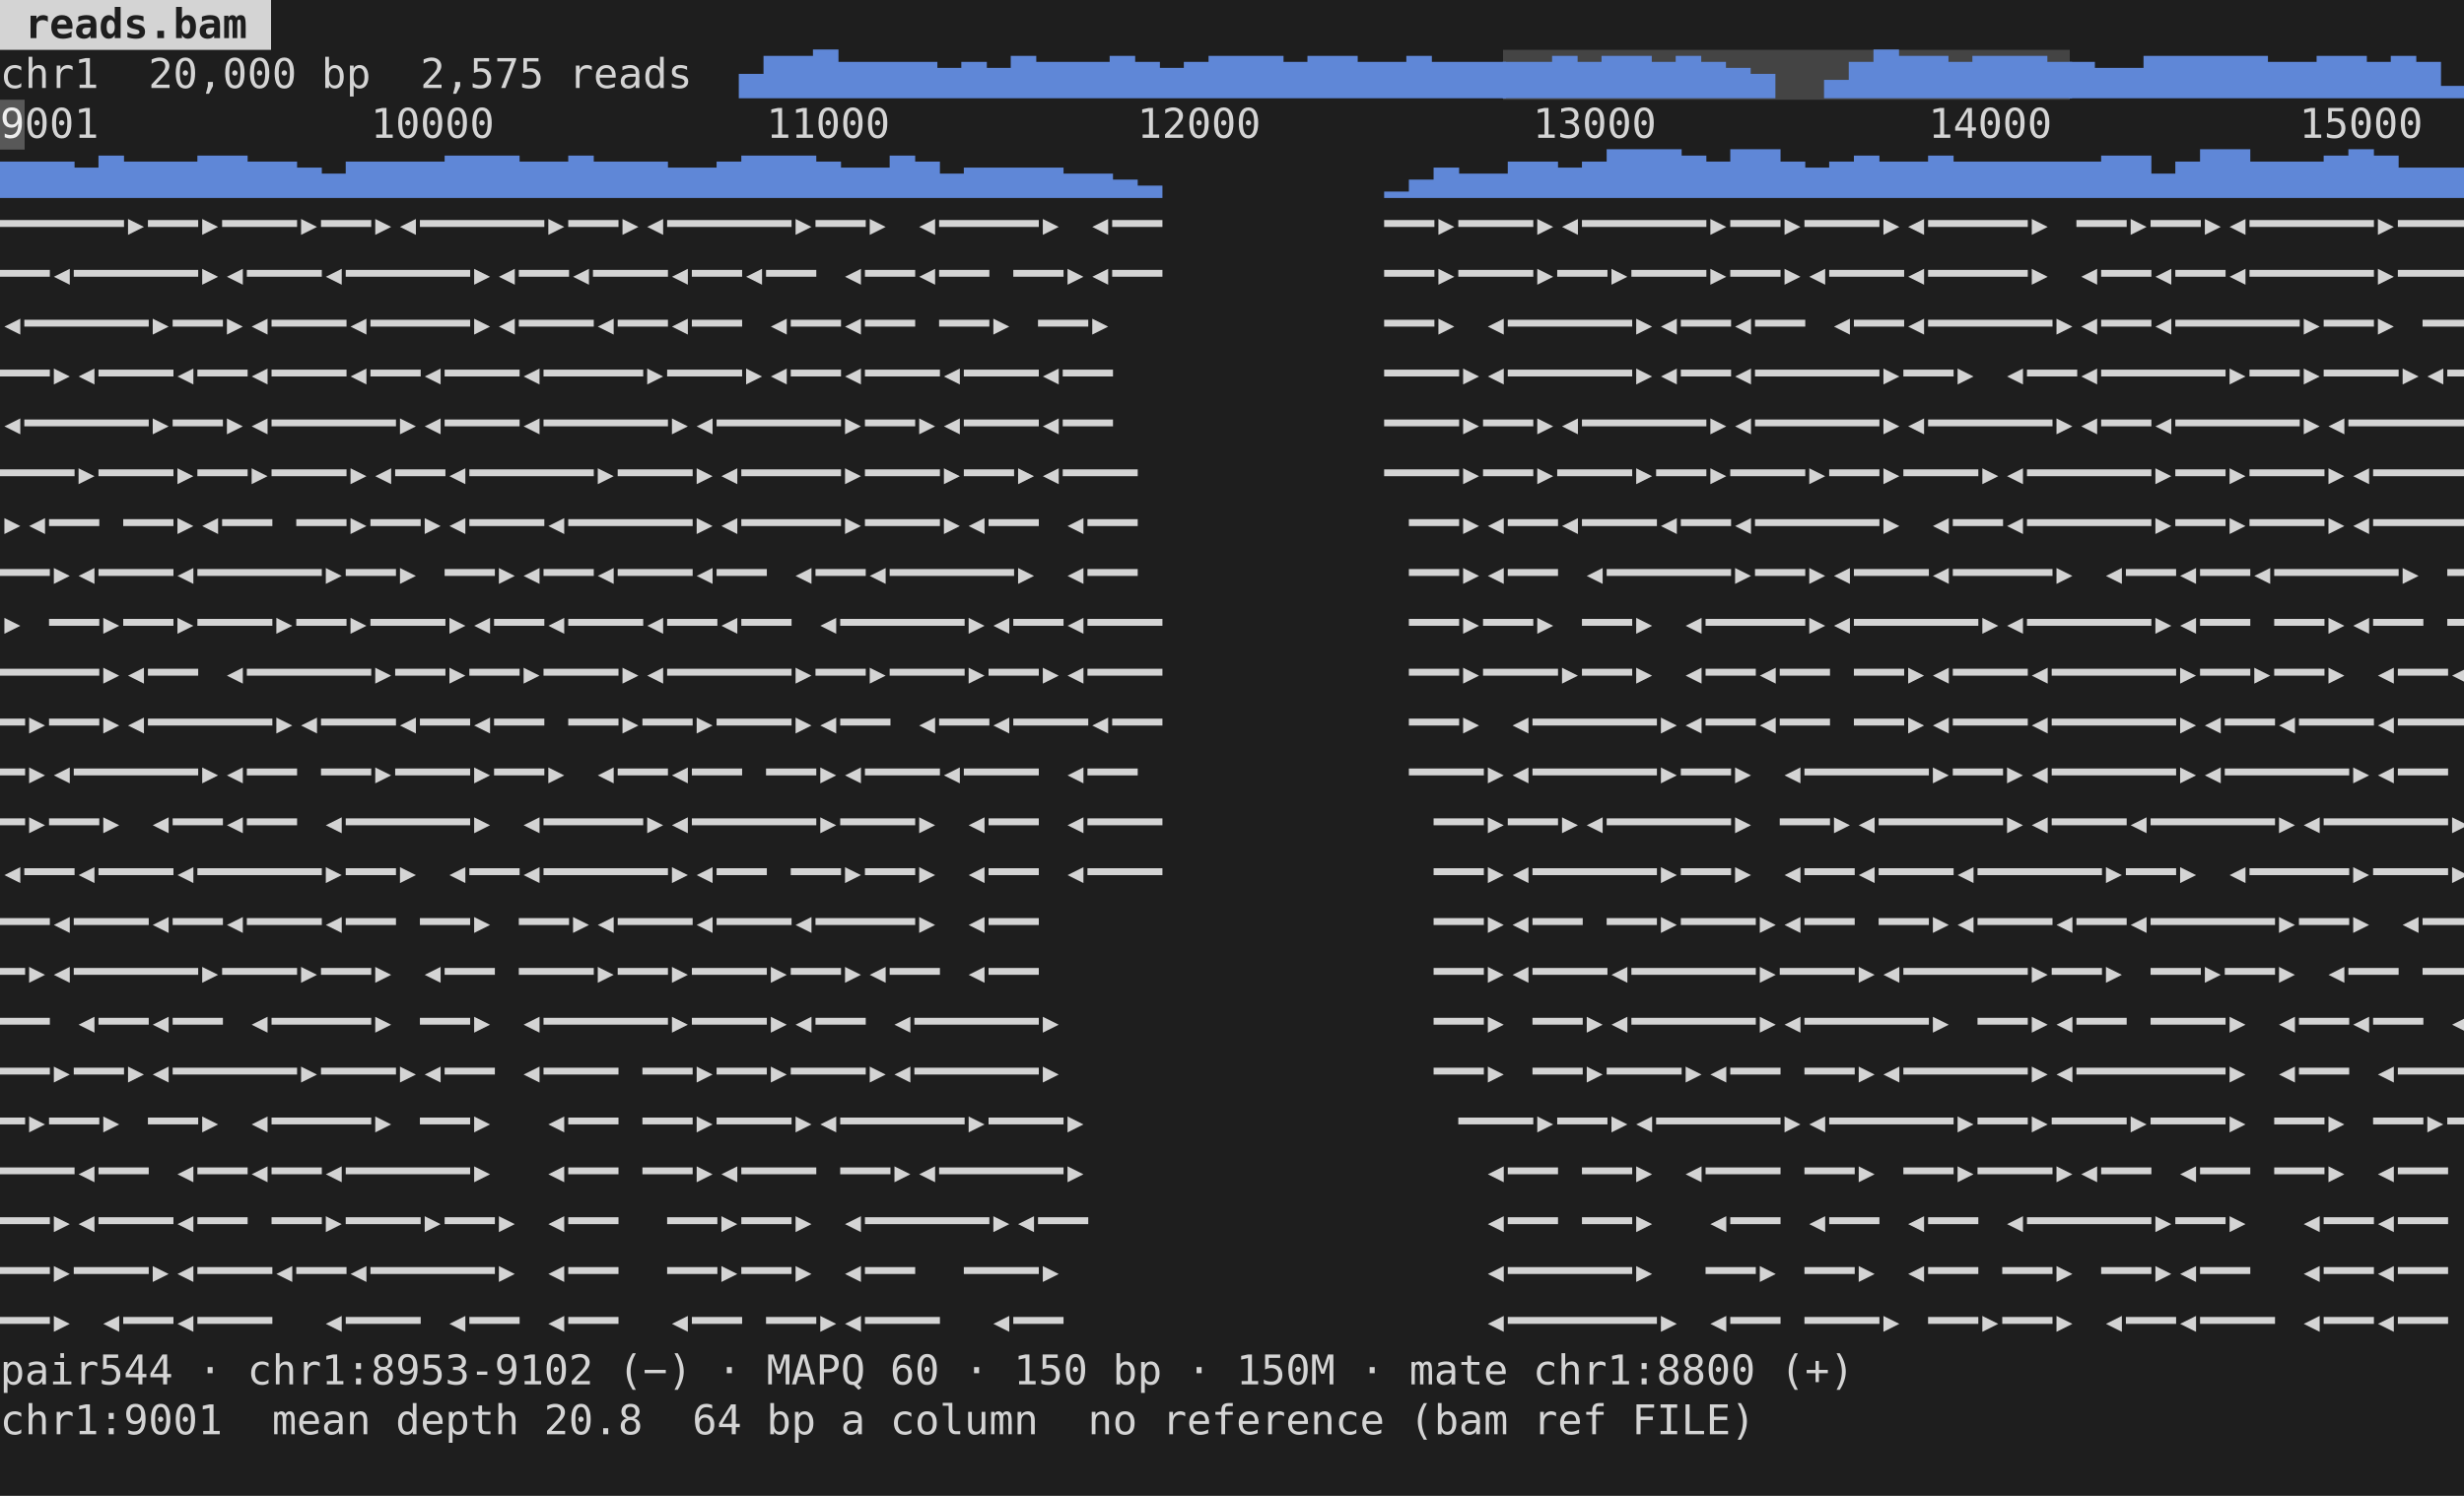
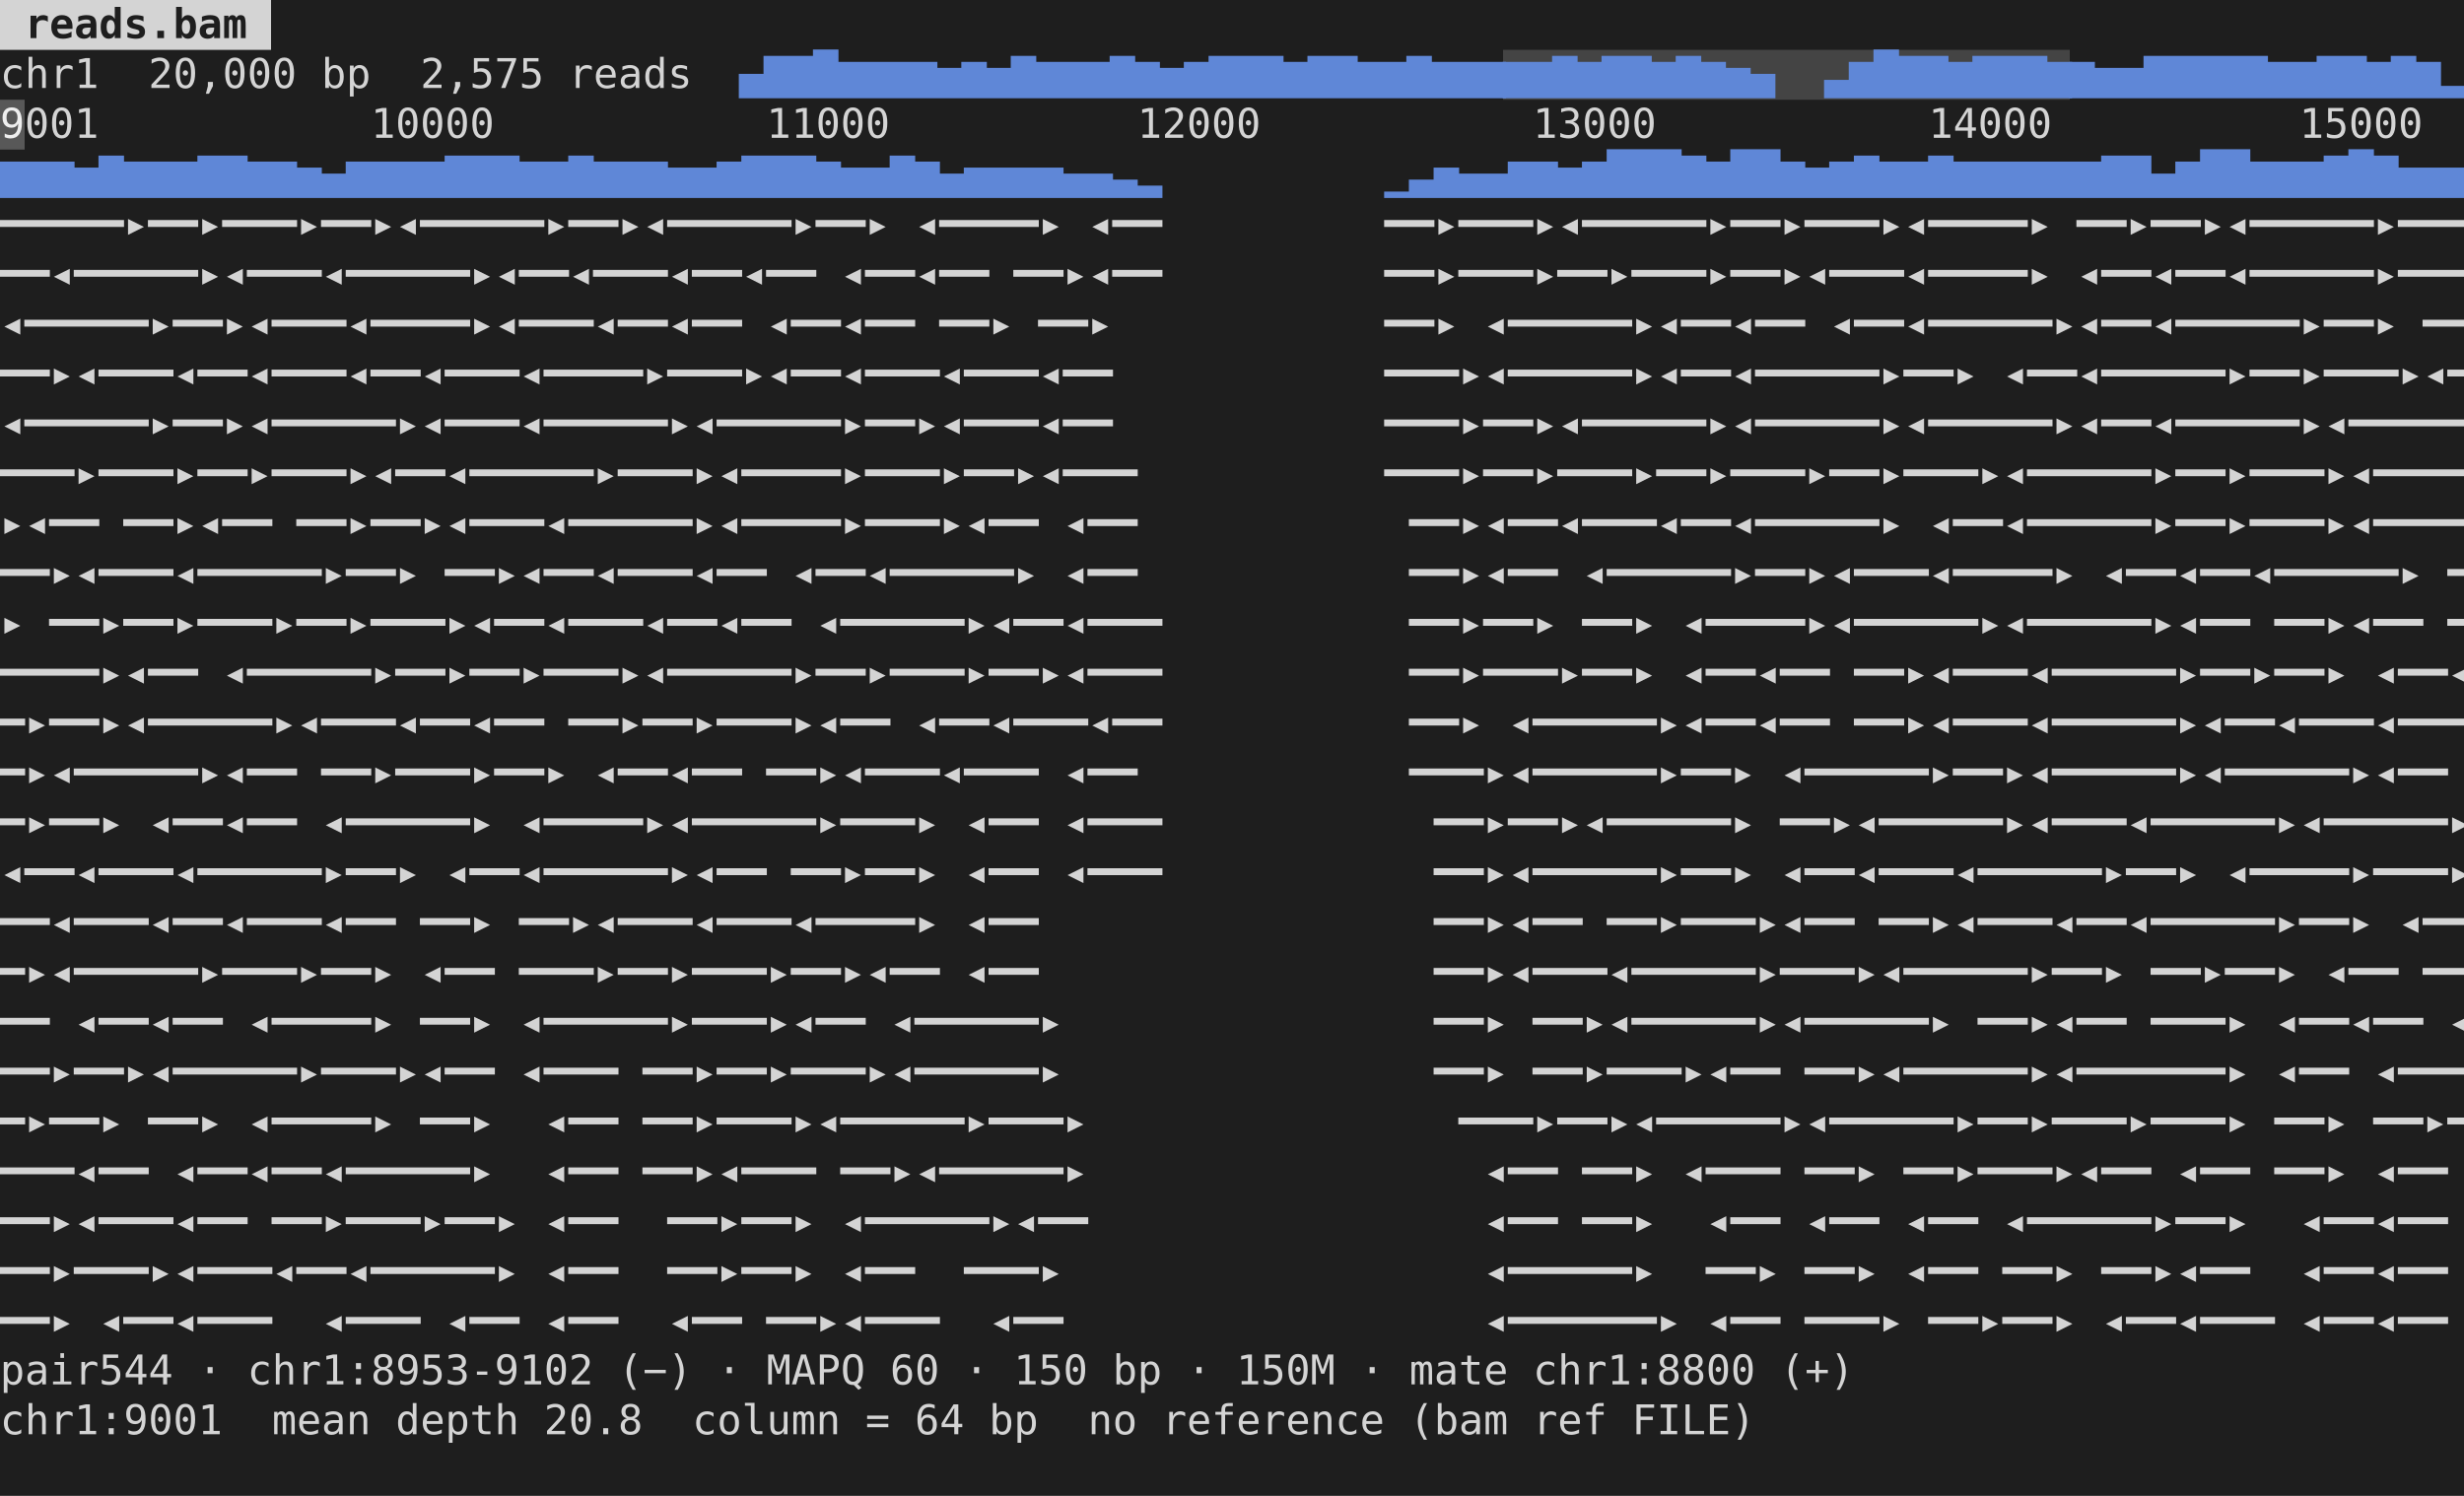
<svg xmlns="http://www.w3.org/2000/svg" width="840" height="510" viewBox="0 0 840 510" font-family="ui-monospace, SFMono-Regular, Menlo, Consolas, monospace" font-size="14">
  <rect width="100%" height="100%" fill="#1e1e1e" />
  <rect x="0" y="0" width="92.4" height="17" fill="#d4d4d4" />
  <rect x="512.4" y="17" width="193.2" height="17" fill="#444444" />
  <rect x="0" y="34" width="8.4" height="17" fill="#585858" />
  <text x="0" y="13" textLength="84" fill="#1e1e1e" font-weight="bold" xml:space="preserve"> reads.bam</text>
  <text x="0" y="30" textLength="235.2" fill="#d4d4d4" xml:space="preserve">chr1  20,000 bp  2,575 reads</text>
  <text x="252" y="30" textLength="260.4" fill="#5f87d7" xml:space="preserve">▄▇▇█▆▆▆▆▅▆▅▇▆▆▆▇▆▅▆▇▇▇▆▇▇▆▆▇▆▆▆</text>
  <text x="512.4" y="30" textLength="193.2" fill="#5f87d7" xml:space="preserve">▆▆▇▆▇▇▆▇▆▅▄  ▃▆█▇▇▆▇▇▇▆</text>
  <text x="705.6" y="30" textLength="134.4" fill="#5f87d7" xml:space="preserve">▆▅▅▇▇▇▇▇▆▆▇▇▆▇▆▂</text>
  <text x="0" y="47" textLength="8.4" fill="#eeeeee" xml:space="preserve">9</text>
  <text x="8.4" y="47" textLength="814.8" fill="#d4d4d4" xml:space="preserve">001           10000           11000          12000           13000           14000          15000</text>
  <text x="0" y="64" textLength="840" fill="#5f87d7" xml:space="preserve">▆▆▆▅▇▆▆▆▇▇▆▆▅▄▆▆▆▆▇▇▇▆▆▇▆▆▆▅▅▆▇▇▇▆▅▅▇▆▄▅▅▅▅▄▄▃▂         ▁▃▅▄▄▆▆▅▆███▇▆██▆▅▆▇▆▆▇▆▆▆▆▆▆▇▇▄▆██▆▆▆▇█▇▅▅▅</text>
  <text x="0" y="81" textLength="840" fill="#d4d4d4" xml:space="preserve">━━━━━▸━━▸━━━▸━━▸◂━━━━━▸━━▸◂━━━━━▸━━▸ ◂━━━━▸ ◂━━         ━━▸━━━▸◂━━━━━▸━━▸━━━▸◂━━━━▸ ━━▸━━▸◂━━━━━▸━━━</text>
  <text x="0" y="98" textLength="840" fill="#d4d4d4" xml:space="preserve">━━◂━━━━━▸◂━━━◂━━━━━▸◂━━◂━━━◂━━◂━━ ◂━━◂━━ ━━▸◂━━         ━━▸━━━▸━━▸━━━▸━━▸◂━━━◂━━━━▸ ◂━━◂━━◂━━━━━▸━━━</text>
  <text x="0" y="115" textLength="840" fill="#d4d4d4" xml:space="preserve">◂━━━━━▸━━▸◂━━━◂━━━━▸◂━━━◂━━◂━━ ◂━━◂━━ ━━▸ ━━▸           ━━▸ ◂━━━━━▸◂━━◂━━ ◂━━◂━━━━━▸◂━━◂━━━━━▸━━▸ ━━</text>
  <text x="0" y="132" textLength="840" fill="#d4d4d4" xml:space="preserve">━━▸◂━━━◂━━◂━━━◂━━◂━━━◂━━━━▸━━━▸◂━━◂━━━◂━━━◂━━           ━━━▸◂━━━━━▸◂━━◂━━━━━▸━━▸ ◂━━◂━━━━━▸━━▸━━━▸◂━</text>
  <text x="0" y="149" textLength="840" fill="#d4d4d4" xml:space="preserve">◂━━━━━▸━━▸◂━━━━━▸◂━━━◂━━━━━▸◂━━━━━▸━━▸◂━━━◂━━           ━━━▸━━▸◂━━━━━▸◂━━━━━▸◂━━━━━▸◂━━◂━━━━━▸◂━━━━━</text>
  <text x="0" y="166" textLength="840" fill="#d4d4d4" xml:space="preserve">━━━▸━━━▸━━▸━━━▸◂━━◂━━━━━▸━━━▸◂━━━━▸━━━▸━━▸◂━━━          ━━━▸━━▸━━━▸━━▸━━━▸━━▸━━━▸◂━━━━━▸━━▸━━━▸◂━━━━</text>
  <text x="0" y="183" textLength="840" fill="#d4d4d4" xml:space="preserve">▸◂━━ ━━▸◂━━ ━━▸━━▸◂━━━◂━━━━━▸◂━━━━▸━━━▸◂━━ ◂━━           ━━▸◂━━◂━━━◂━━◂━━━━━▸ ◂━━◂━━━━━▸━━▸━━━▸◂━━━━</text>
  <text x="0" y="200" textLength="840" fill="#d4d4d4" xml:space="preserve">━━▸◂━━━◂━━━━━▸━━▸ ━━▸◂━━◂━━━◂━━ ◂━━◂━━━━━▸ ◂━━           ━━▸◂━━ ◂━━━━━▸━━▸◂━━━◂━━━━▸ ◂━━◂━━◂━━━━━▸ ━</text>
  <text x="0" y="217" textLength="840" fill="#d4d4d4" xml:space="preserve">▸ ━━▸━━▸━━━▸━━▸━━━▸◂━━◂━━━◂━━◂━━ ◂━━━━━▸◂━━◂━━━          ━━▸━━▸ ━━▸ ◂━━━━▸◂━━━━━▸◂━━━━━▸◂━━ ━━▸◂━━ ━</text>
  <text x="0" y="234" textLength="840" fill="#d4d4d4" xml:space="preserve">━━━━▸◂━━ ◂━━━━━▸━━▸━━▸━━━▸◂━━━━━▸━━▸━━━▸━━▸◂━━━          ━━▸━━━▸━━▸ ◂━━◂━━ ━━▸◂━━━◂━━━━━▸━━▸━━▸ ◂━━◂</text>
  <text x="0" y="251" textLength="840" fill="#d4d4d4" xml:space="preserve">━▸━━▸◂━━━━━▸◂━━━◂━━◂━━ ━━▸━━▸━━━▸◂━━ ◂━━◂━━━◂━━          ━━▸ ◂━━━━━▸◂━━◂━━ ━━▸◂━━━◂━━━━━▸◂━━◂━━━◂━━━</text>
  <text x="0" y="268" textLength="831.6" fill="#d4d4d4" xml:space="preserve">━▸◂━━━━━▸◂━━ ━━▸━━━▸━━▸ ◂━━◂━━ ━━▸◂━━━◂━━━ ◂━━           ━━━▸◂━━━━━▸━━▸ ◂━━━━━▸━━▸◂━━━━━▸◂━━━━━▸◂━━</text>
  <text x="0" y="285" textLength="840" fill="#d4d4d4" xml:space="preserve">━▸━━▸ ◂━━◂━━ ◂━━━━━▸ ◂━━━━▸◂━━━━━▸━━━▸ ◂━━ ◂━━━           ━━▸━━▸◂━━━━━▸ ━━▸◂━━━━━▸◂━━━◂━━━━━▸◂━━━━━▸</text>
  <text x="0" y="302" textLength="840" fill="#d4d4d4" xml:space="preserve">◂━━◂━━━◂━━━━━▸━━▸ ◂━━◂━━━━━▸◂━━ ━━▸━━▸ ◂━━ ◂━━━           ━━▸◂━━━━━▸━━▸ ◂━━◂━━━◂━━━━━▸━━▸ ◂━━━━▸━━━▸</text>
  <text x="0" y="319" textLength="840" fill="#d4d4d4" xml:space="preserve">━━◂━━━◂━━◂━━━◂━━ ━━▸ ━━▸◂━━━◂━━━◂━━━━▸ ◂━━                ━━▸◂━━ ━━▸━━━▸◂━━ ━━▸◂━━━◂━━◂━━━━━▸━━▸ ◂━━</text>
  <text x="0" y="336" textLength="840" fill="#d4d4d4" xml:space="preserve">━▸◂━━━━━▸━━━▸━━▸ ◂━━ ━━━▸━━▸━━━▸━━▸◂━━ ◂━━                ━━▸◂━━━◂━━━━━▸━━━▸◂━━━━━▸━━▸ ━━▸━━▸ ◂━━ ━━</text>
  <text x="0" y="353" textLength="840" fill="#d4d4d4" xml:space="preserve">━━ ◂━━◂━━ ◂━━━━▸ ━━▸ ◂━━━━━▸━━━▸◂━━ ◂━━━━━▸               ━━▸ ━━▸◂━━━━━▸◂━━━━━▸ ━━▸◂━━ ━━━▸ ◂━━◂━━ ◂</text>
  <text x="0" y="370" textLength="840" fill="#d4d4d4" xml:space="preserve">━━▸━━▸◂━━━━━▸━━━▸◂━━ ◂━━━ ━━▸━━▸━━━▸◂━━━━━▸               ━━▸ ━━▸━━━▸◂━━ ━━▸◂━━━━━▸◂━━━━━━▸ ◂━━ ◂━━━</text>
  <text x="0" y="387" textLength="840" fill="#d4d4d4" xml:space="preserve">━▸━━▸ ━━▸ ◂━━━━▸ ━━▸  ◂━━ ━━▸━━━▸◂━━━━━▸━━━▸               ━━━▸━━▸◂━━━━━▸◂━━━━━▸━━▸━━━▸━━━▸ ━━▸ ━━▸━</text>
  <text x="0" y="404" textLength="831.6" fill="#d4d4d4" xml:space="preserve">━━━◂━━ ◂━━◂━━◂━━━━━▸  ◂━━ ━━▸◂━━━ ━━▸◂━━━━━▸                ◂━━ ━━▸ ◂━━━ ━━▸ ━━▸━━━▸◂━━ ◂━━ ━━▸ ◂━━</text>
  <text x="0" y="421" textLength="831.6" fill="#d4d4d4" xml:space="preserve">━━▸◂━━━◂━━ ━━▸━━━▸━━▸ ◂━━  ━━▸━━▸ ◂━━━━━▸◂━━                ◂━━ ━━▸  ◂━━ ◂━━ ◂━━ ◂━━━━━▸━━▸  ◂━━◂━━</text>
  <text x="0" y="438" textLength="831.6" fill="#d4d4d4" xml:space="preserve">━━▸━━━▸◂━━━◂━━◂━━━━━▸ ◂━━  ━━▸━━▸ ◂━━  ━━━▸                 ◂━━━━━▸  ━━▸ ━━▸ ◂━━ ━━▸ ━━▸◂━━  ◂━━◂━━</text>
  <text x="0" y="455" textLength="831.6" fill="#d4d4d4" xml:space="preserve">━━▸ ◂━━◂━━━  ◂━━━ ◂━━ ◂━━  ◂━━ ━━▸◂━━━  ◂━━                 ◂━━━━━━▸ ◂━━ ━━━▸ ━━▸━━▸ ◂━━◂━━━ ◂━━◂━━</text>
  <text x="0" y="472" textLength="630" fill="#d4d4d4" xml:space="preserve">pair544 · chr1:8953-9102 (−) · MAPQ 60 · 150 bp · 150M · mate chr1:8800 (+)</text>
-   <text x="0" y="489" textLength="596.4" fill="#d4d4d4" xml:space="preserve">chr1:9001  mean depth 20.8  64 bp a column  no reference (bam ref FILE)</text>
+   <text x="0" y="489" textLength="596.4" fill="#d4d4d4" xml:space="preserve">chr1:9001  mean depth 20.8  column = 64 bp  no reference (bam ref FILE)</text>
</svg>
